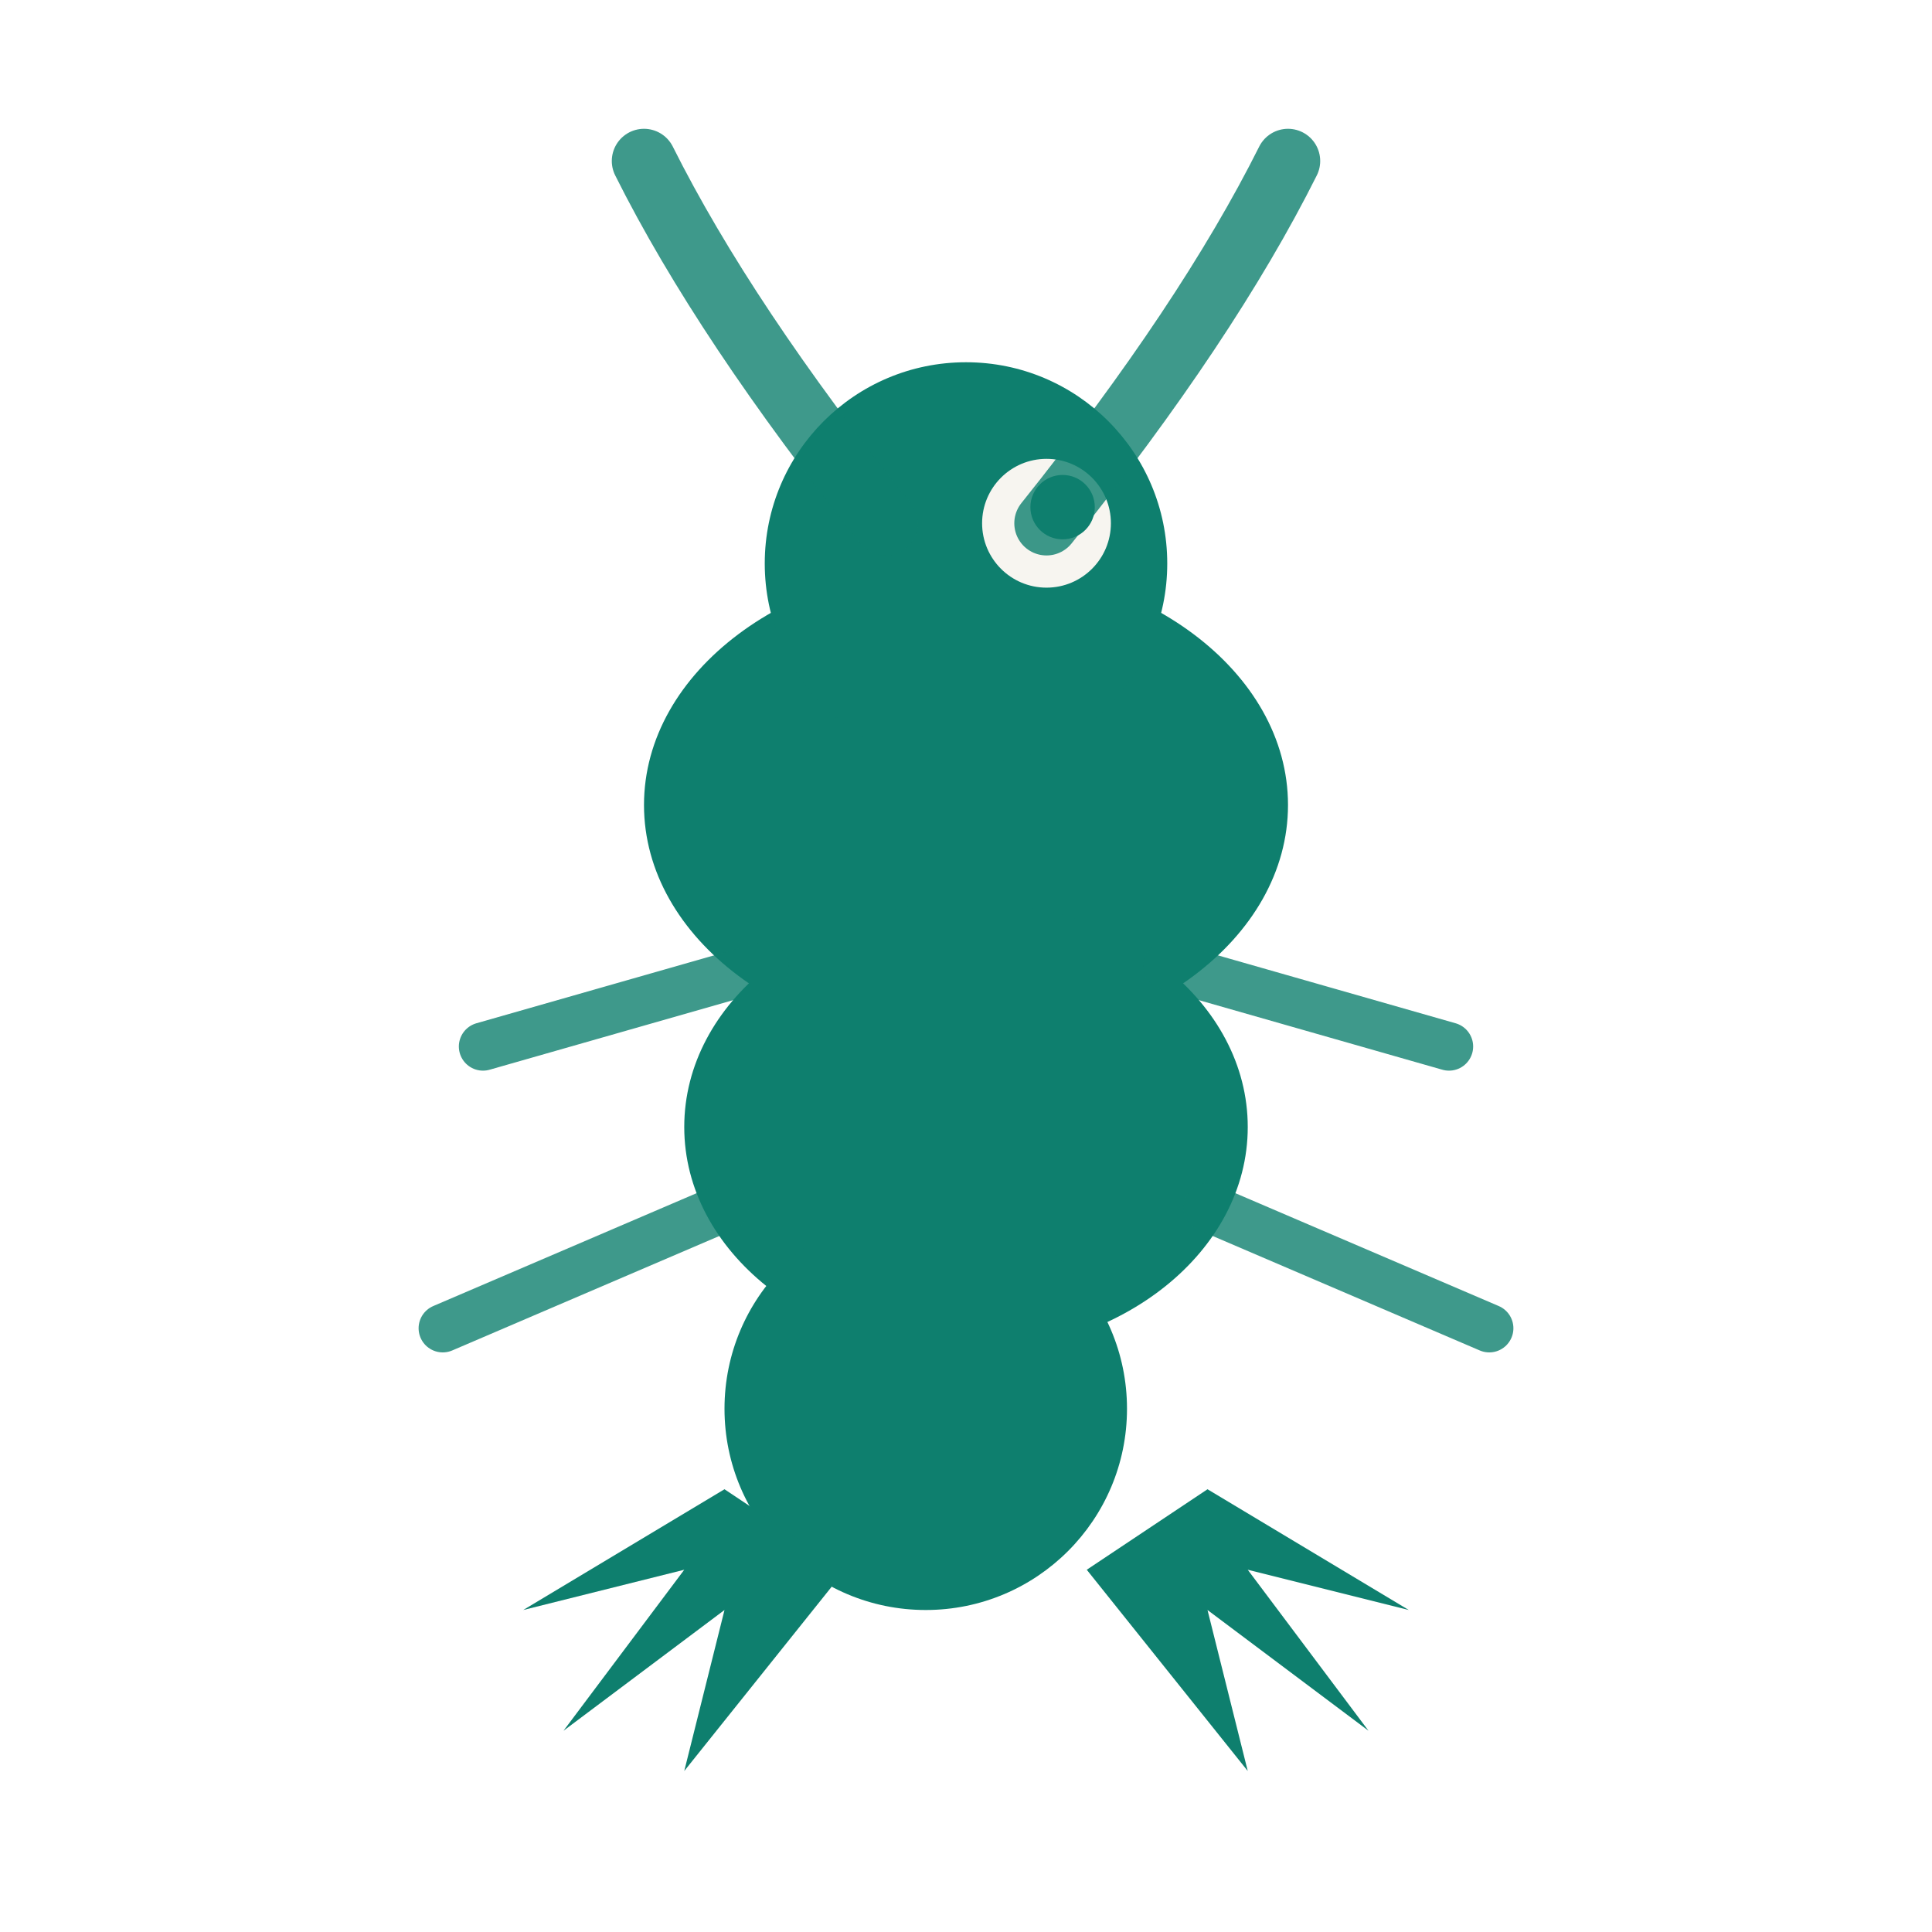
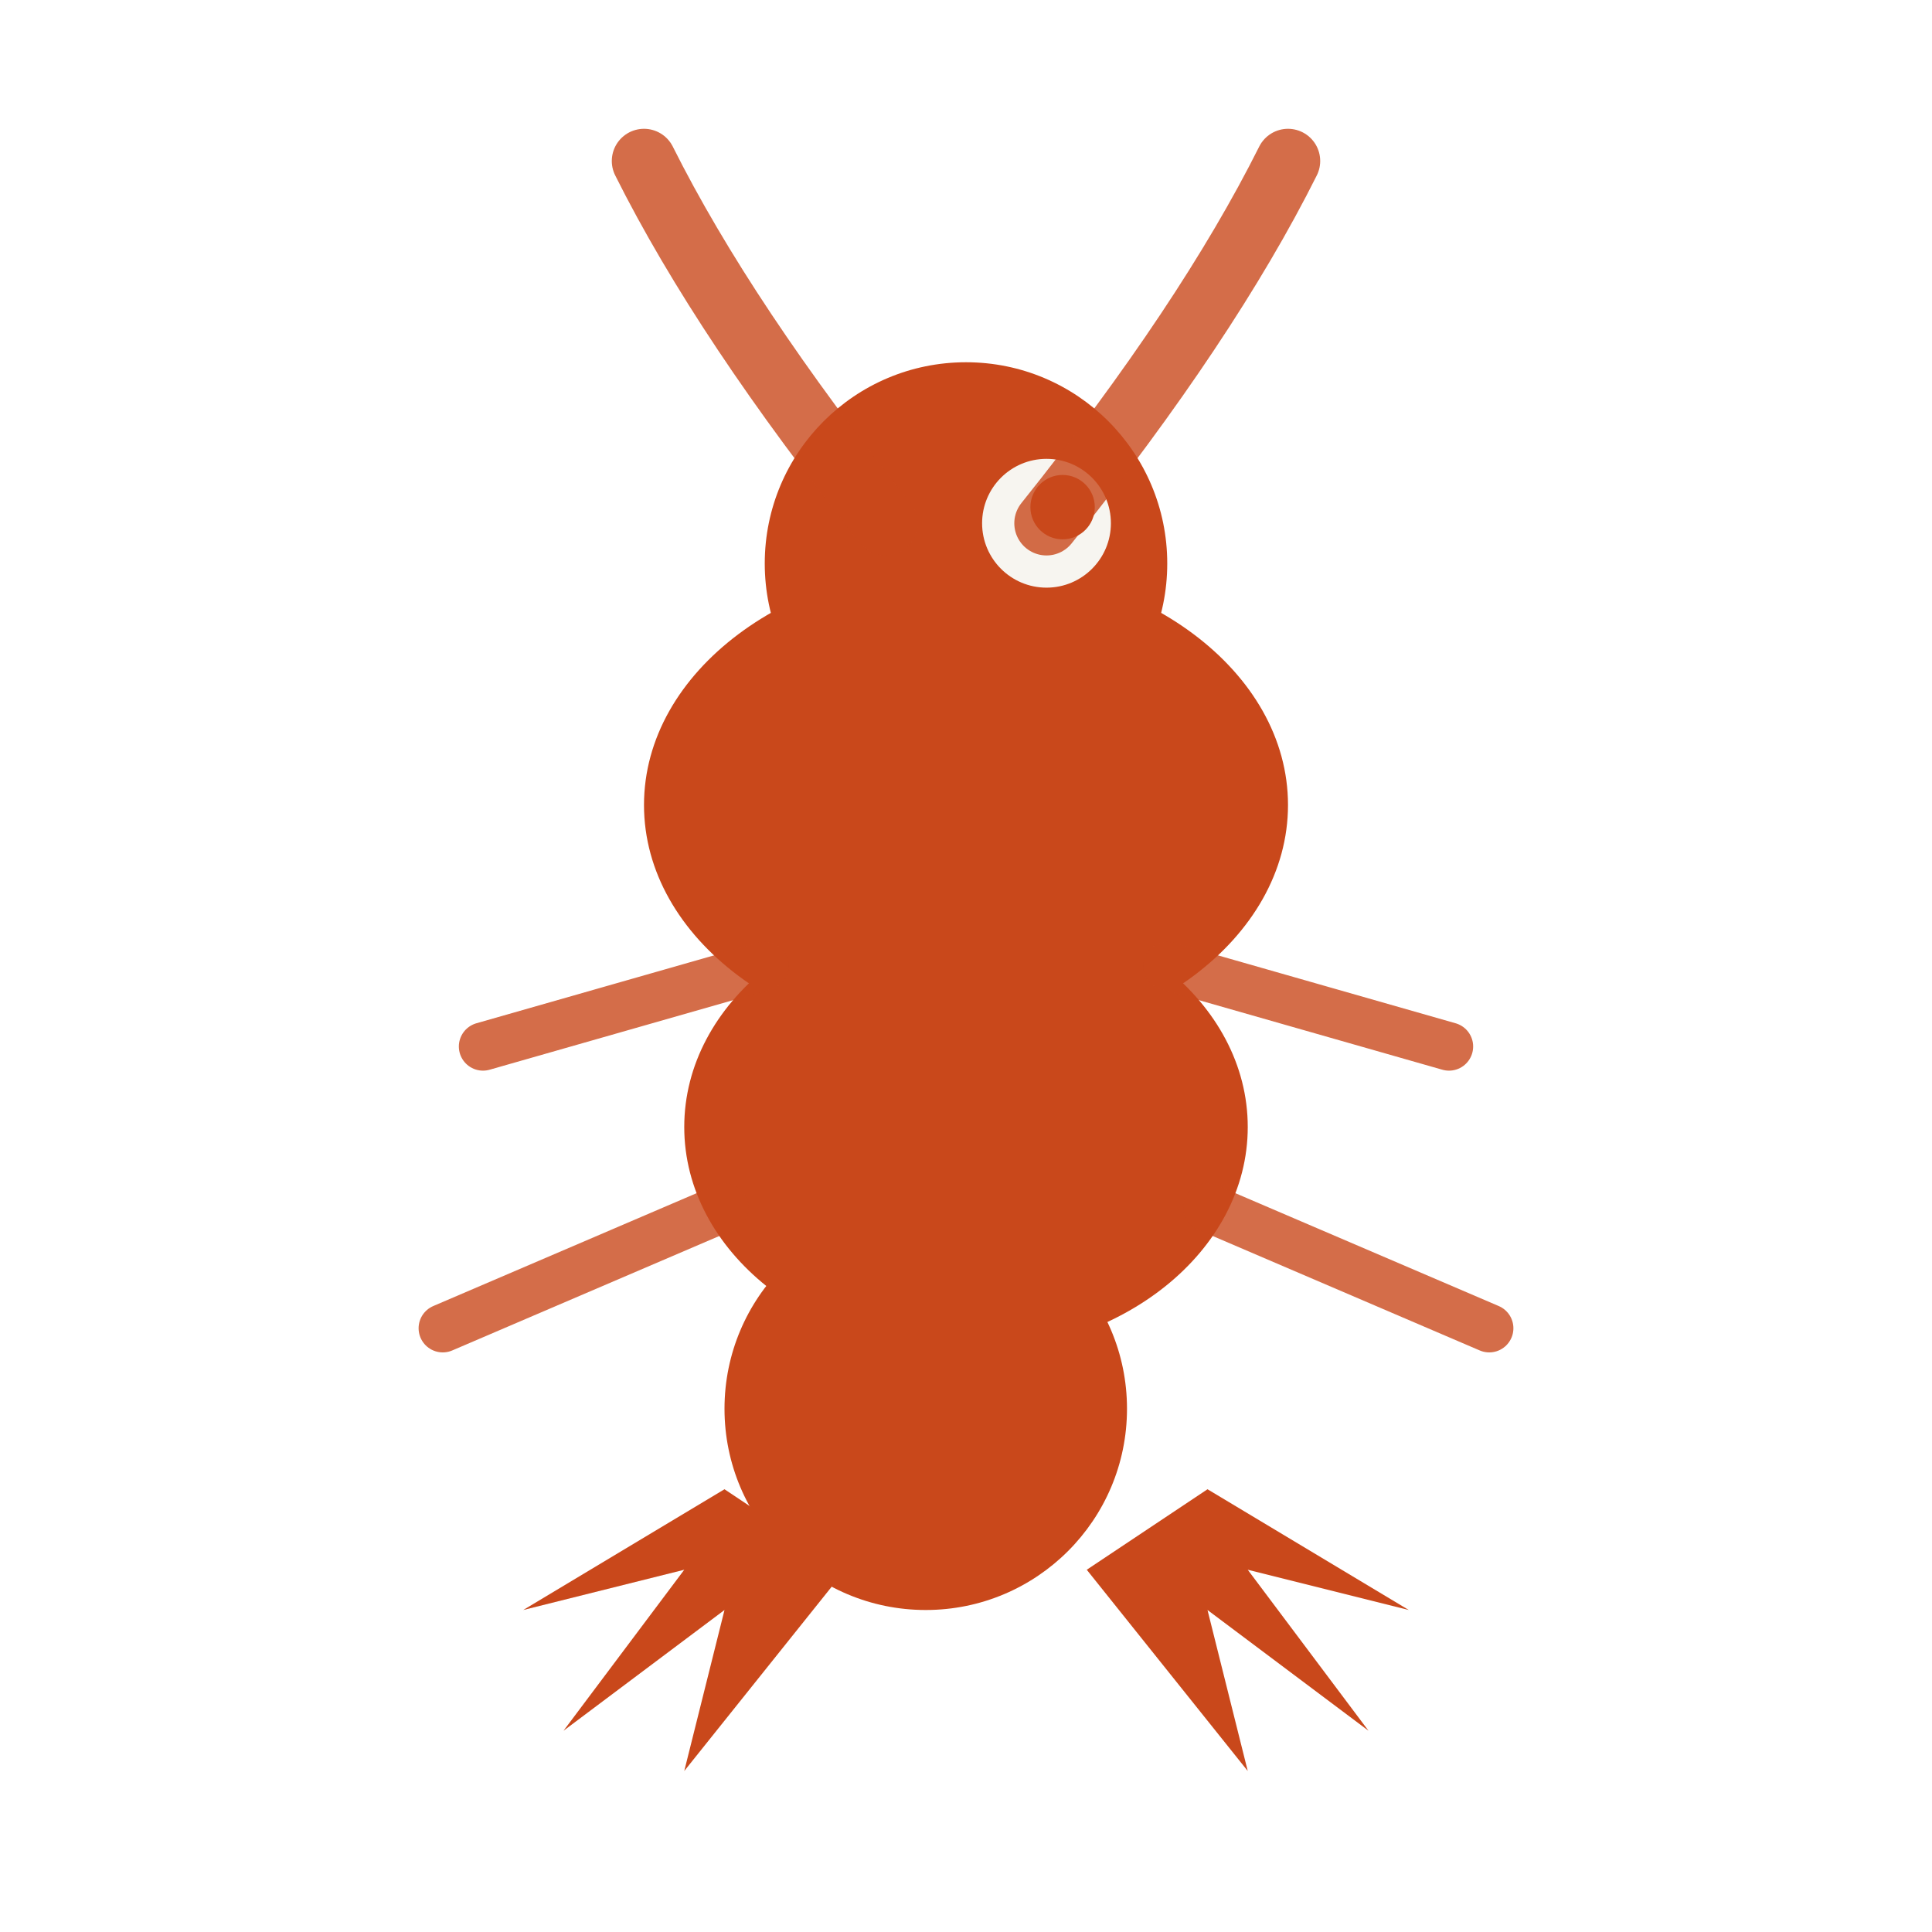
<svg xmlns="http://www.w3.org/2000/svg" width="24" height="24" viewBox="0 0 24 24">
  <defs>
    <style>
-       .shrimp-body { fill: #0E7F6E; }
-       .shrimp-detail { fill: #0E7F6E; opacity: 0.8; }
+       .shrimp-body { fill: #C9481B; }
+       .shrimp-detail { fill: #C9481B; opacity: 0.8; }
    </style>
  </defs>
  <ellipse class="shrimp-body" cx="12" cy="10" rx="4" ry="3" />
  <ellipse class="shrimp-body" cx="12" cy="14" rx="3.5" ry="2.8" />
  <ellipse class="shrimp-body" cx="11.5" cy="17.5" rx="2.5" ry="2.5" />
  <circle class="shrimp-body" cx="12" cy="7" r="2.5" />
  <circle fill="#F7F5F0" cx="13" cy="6.5" r="0.8" />
  <circle class="shrimp-body" cx="13.2" cy="6.3" r="0.4" />
-   <path class="shrimp-detail" stroke="#0E7F6E" stroke-width="0.8" fill="none" stroke-linecap="round" d="M 11 6.5 Q 9 4 8 2" />
-   <path class="shrimp-detail" stroke="#0E7F6E" stroke-width="0.8" fill="none" stroke-linecap="round" d="M 13 6.5 Q 15 4 16 2" />
-   <path class="shrimp-detail" stroke="#0E7F6E" stroke-width="0.6" fill="none" stroke-linecap="round" d="M 9.5 12 L 6 13" />
-   <path class="shrimp-detail" stroke="#0E7F6E" stroke-width="0.6" fill="none" stroke-linecap="round" d="M 9 15 L 5.5 16.5" />
-   <path class="shrimp-detail" stroke="#0E7F6E" stroke-width="0.6" fill="none" stroke-linecap="round" d="M 14.5 12 L 18 13" />
-   <path class="shrimp-detail" stroke="#0E7F6E" stroke-width="0.6" fill="none" stroke-linecap="round" d="M 15 15 L 18.5 16.5" />
+   <path class="shrimp-detail" stroke="#C9481B" stroke-width="0.8" fill="none" stroke-linecap="round" d="M 11 6.5 Q 9 4 8 2" />
+   <path class="shrimp-detail" stroke="#C9481B" stroke-width="0.8" fill="none" stroke-linecap="round" d="M 13 6.5 Q 15 4 16 2" />
+   <path class="shrimp-detail" stroke="#C9481B" stroke-width="0.6" fill="none" stroke-linecap="round" d="M 9.5 12 L 6 13" />
+   <path class="shrimp-detail" stroke="#C9481B" stroke-width="0.6" fill="none" stroke-linecap="round" d="M 9 15 L 5.5 16.5" />
+   <path class="shrimp-detail" stroke="#C9481B" stroke-width="0.6" fill="none" stroke-linecap="round" d="M 14.5 12 L 18 13" />
+   <path class="shrimp-detail" stroke="#C9481B" stroke-width="0.6" fill="none" stroke-linecap="round" d="M 15 15 L 18.5 16.5" />
  <path class="shrimp-body" d="M 10.5 19.5 L 8.5 22 L 9 20 L 7 21.5 L 8.5 19.5 L 6.5 20 L 9 18.5 Z" />
  <path class="shrimp-body" d="M 12 20 L 12 22.5" />
  <path class="shrimp-body" d="M 13.5 19.5 L 15.5 22 L 15 20 L 17 21.5 L 15.5 19.5 L 17.5 20 L 15 18.5 Z" />
</svg>
